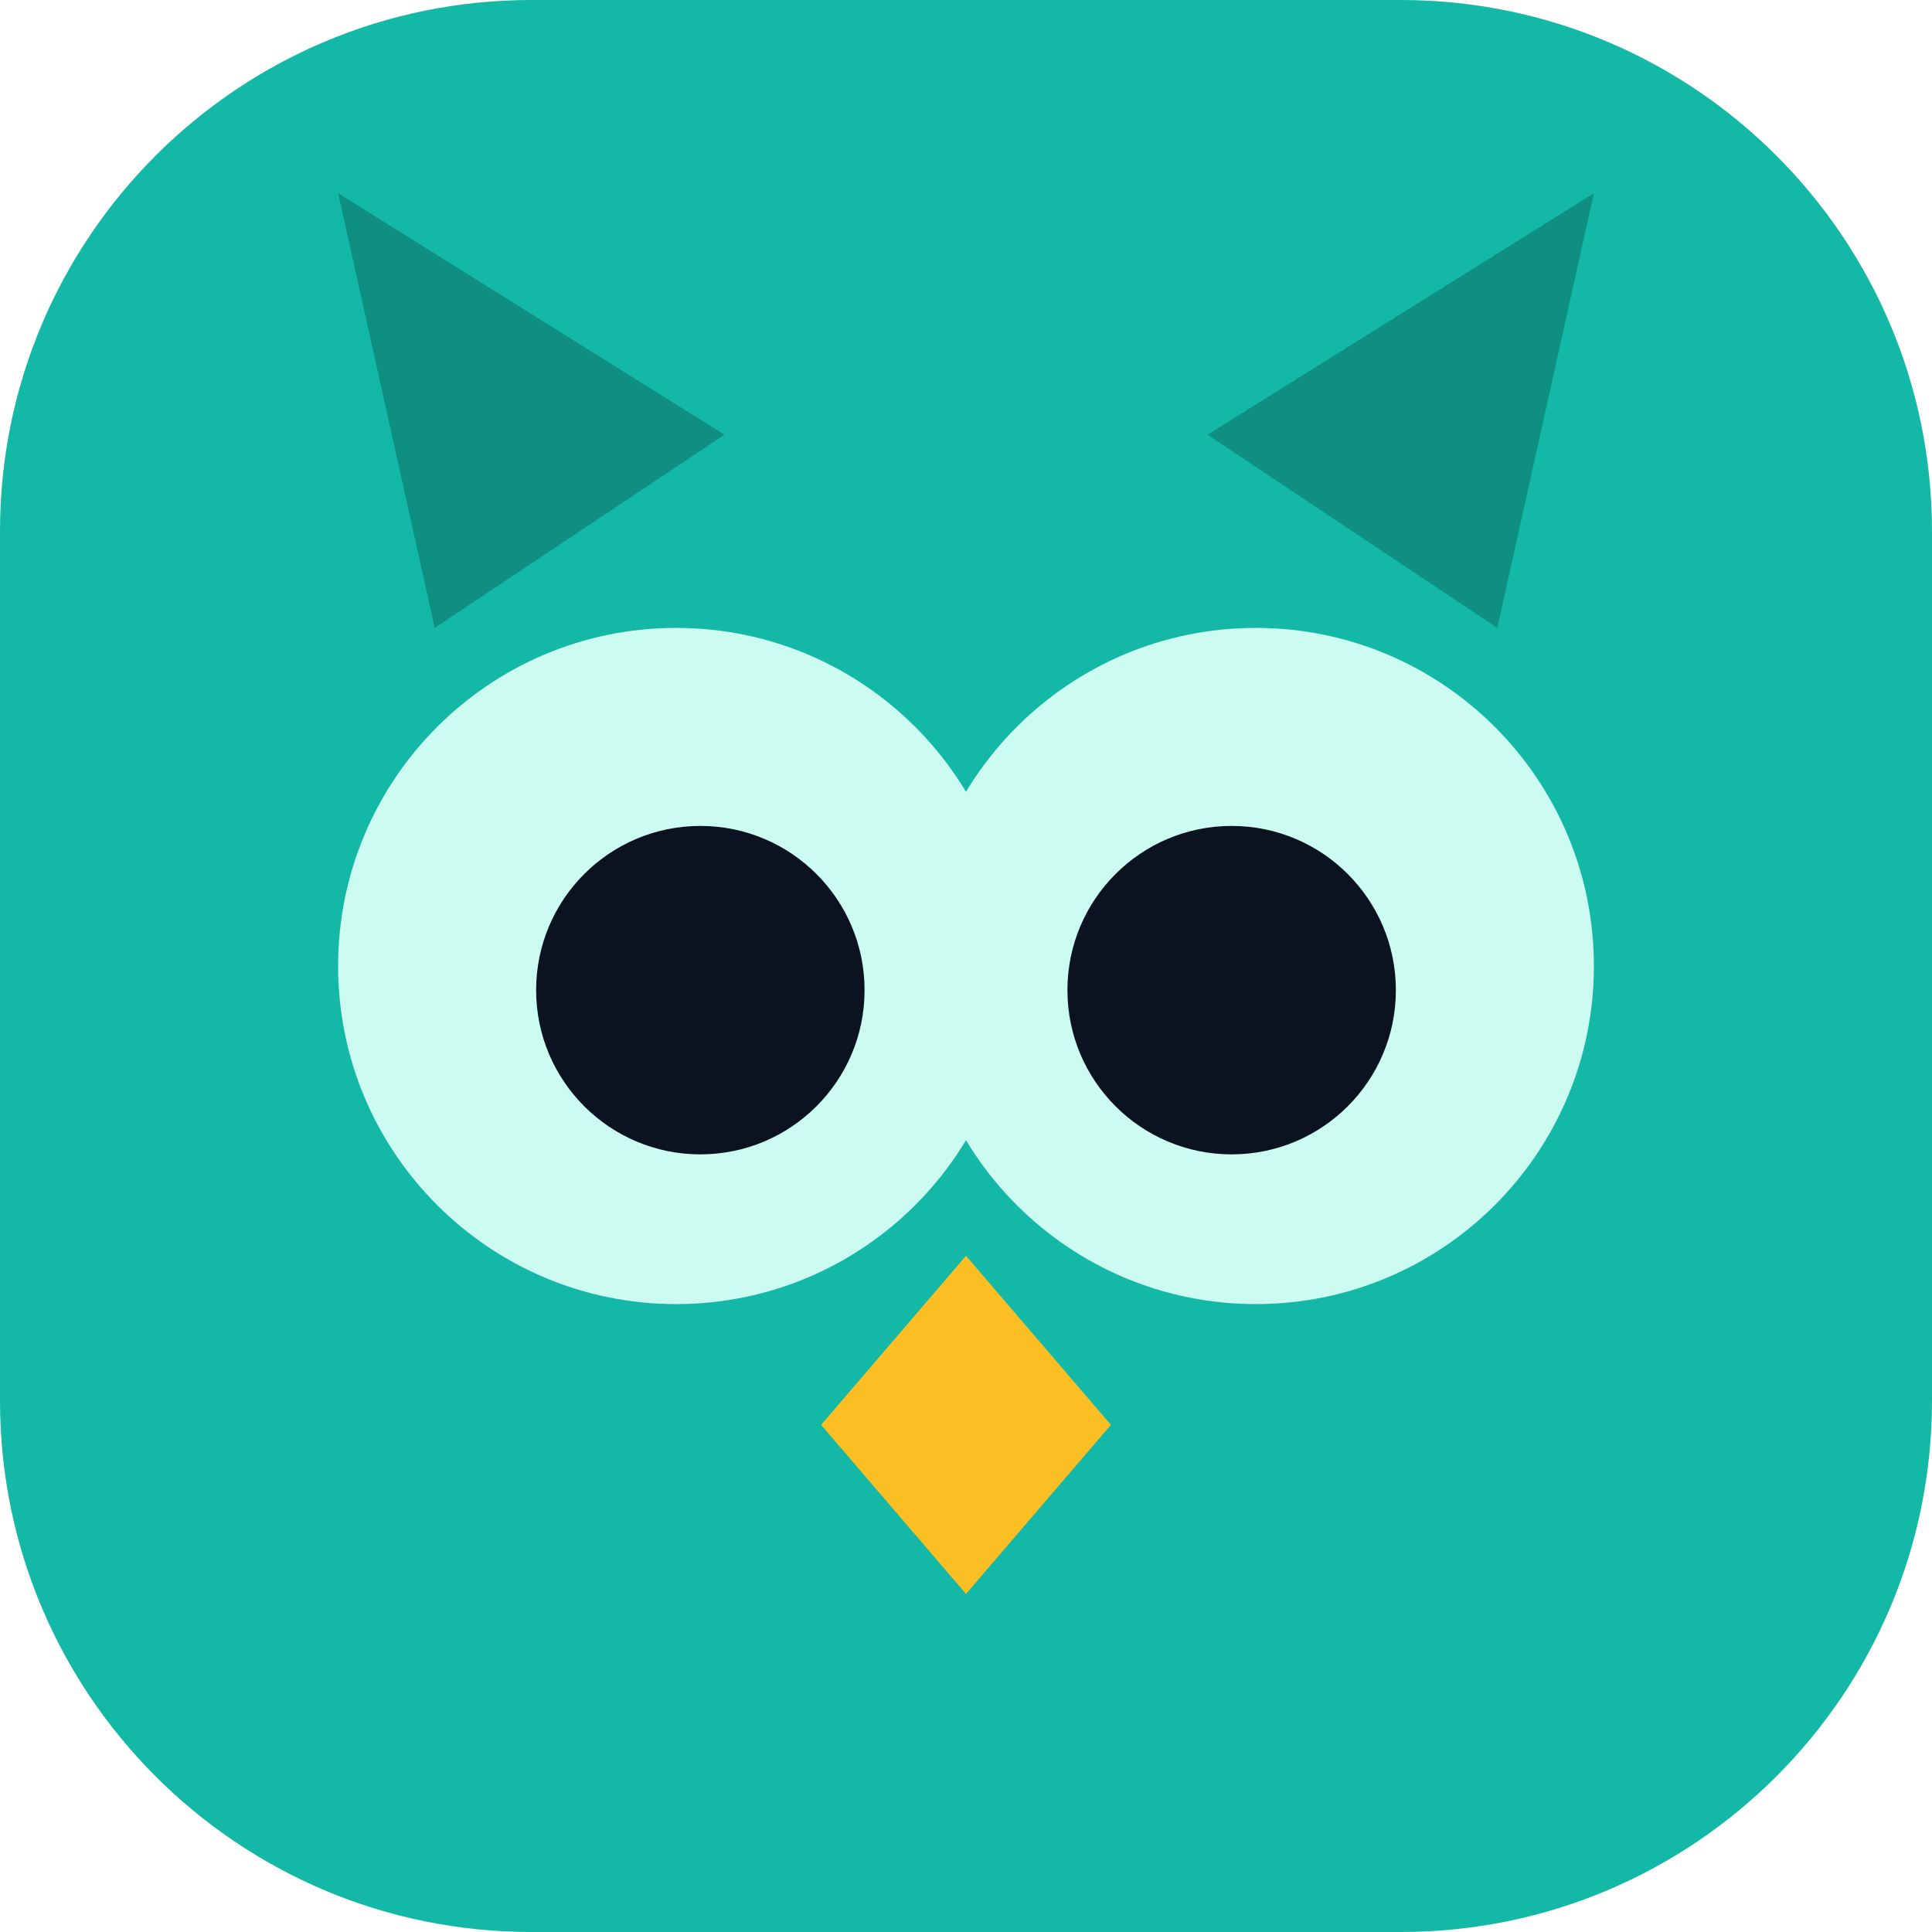
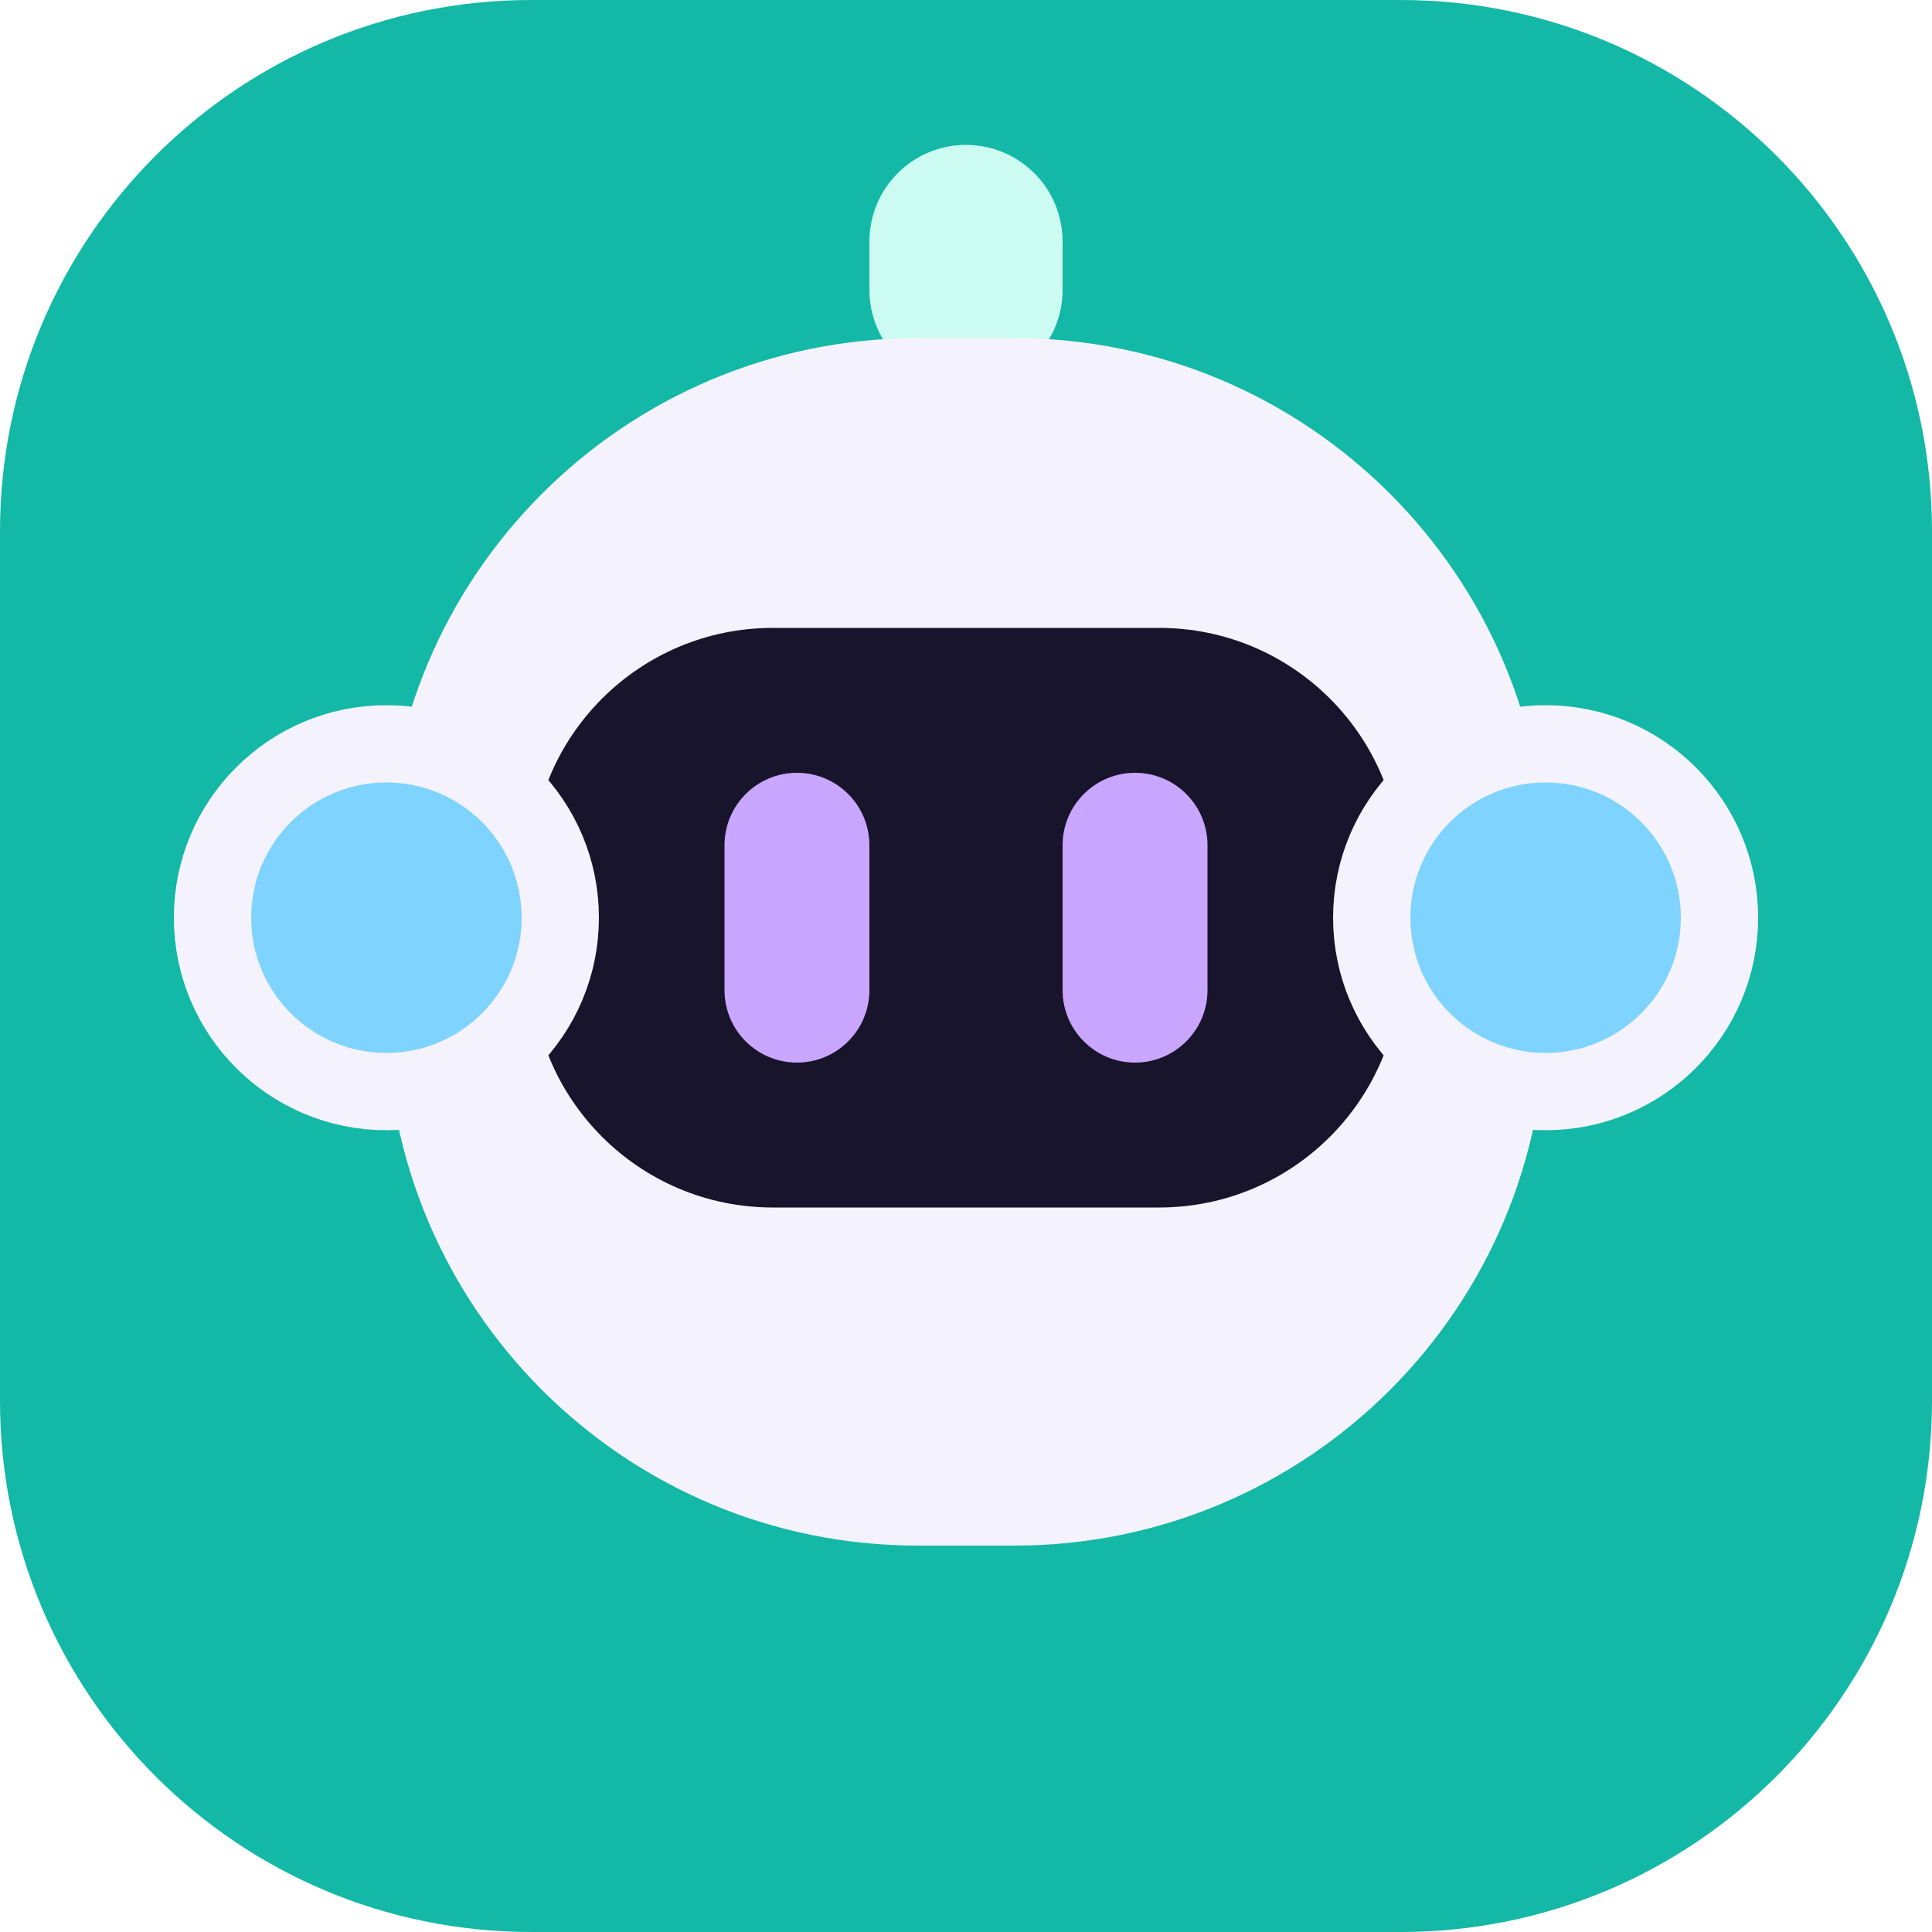
<svg xmlns="http://www.w3.org/2000/svg" viewBox="0 0 40 40">
  <rect width="40" height="40" rx="11" fill="#14B8A6" />
-   <path d="M9 13L7 4l8 5zM31 13l2-9-8 5z" fill="#0F8F82" />
-   <circle cx="14" cy="20" r="7" fill="#CCFBF1" />
-   <circle cx="26" cy="20" r="7" fill="#CCFBF1" />
-   <circle cx="14.5" cy="20.5" r="3.4" fill="#0B1220" />
-   <circle cx="25.5" cy="20.5" r="3.4" fill="#0B1220" />
-   <path d="M20 26l-3 3.5 3 3.5 3-3.5z" fill="#FBBF24" />
+   <rect x="18" y="3" width="4" height="5" rx="2" fill="#CCFBF1" />
+   <rect x="8" y="7" width="24" height="25" rx="11" fill="#F4F2FC" />
+   <rect x="11" y="13" width="18" height="12" rx="5" fill="#17142B" />
+   <rect x="15" y="16" width="3" height="6" rx="1.5" fill="#C9A6FF" />
+   <rect x="22" y="16" width="3" height="6" rx="1.5" fill="#C9A6FF" />
+   <circle cx="8" cy="19" r="3.6" fill="#7FD4FF" stroke="#F4F2FC" stroke-width="1.6" />
+   <circle cx="32" cy="19" r="3.6" fill="#7FD4FF" stroke="#F4F2FC" stroke-width="1.6" />
</svg>
